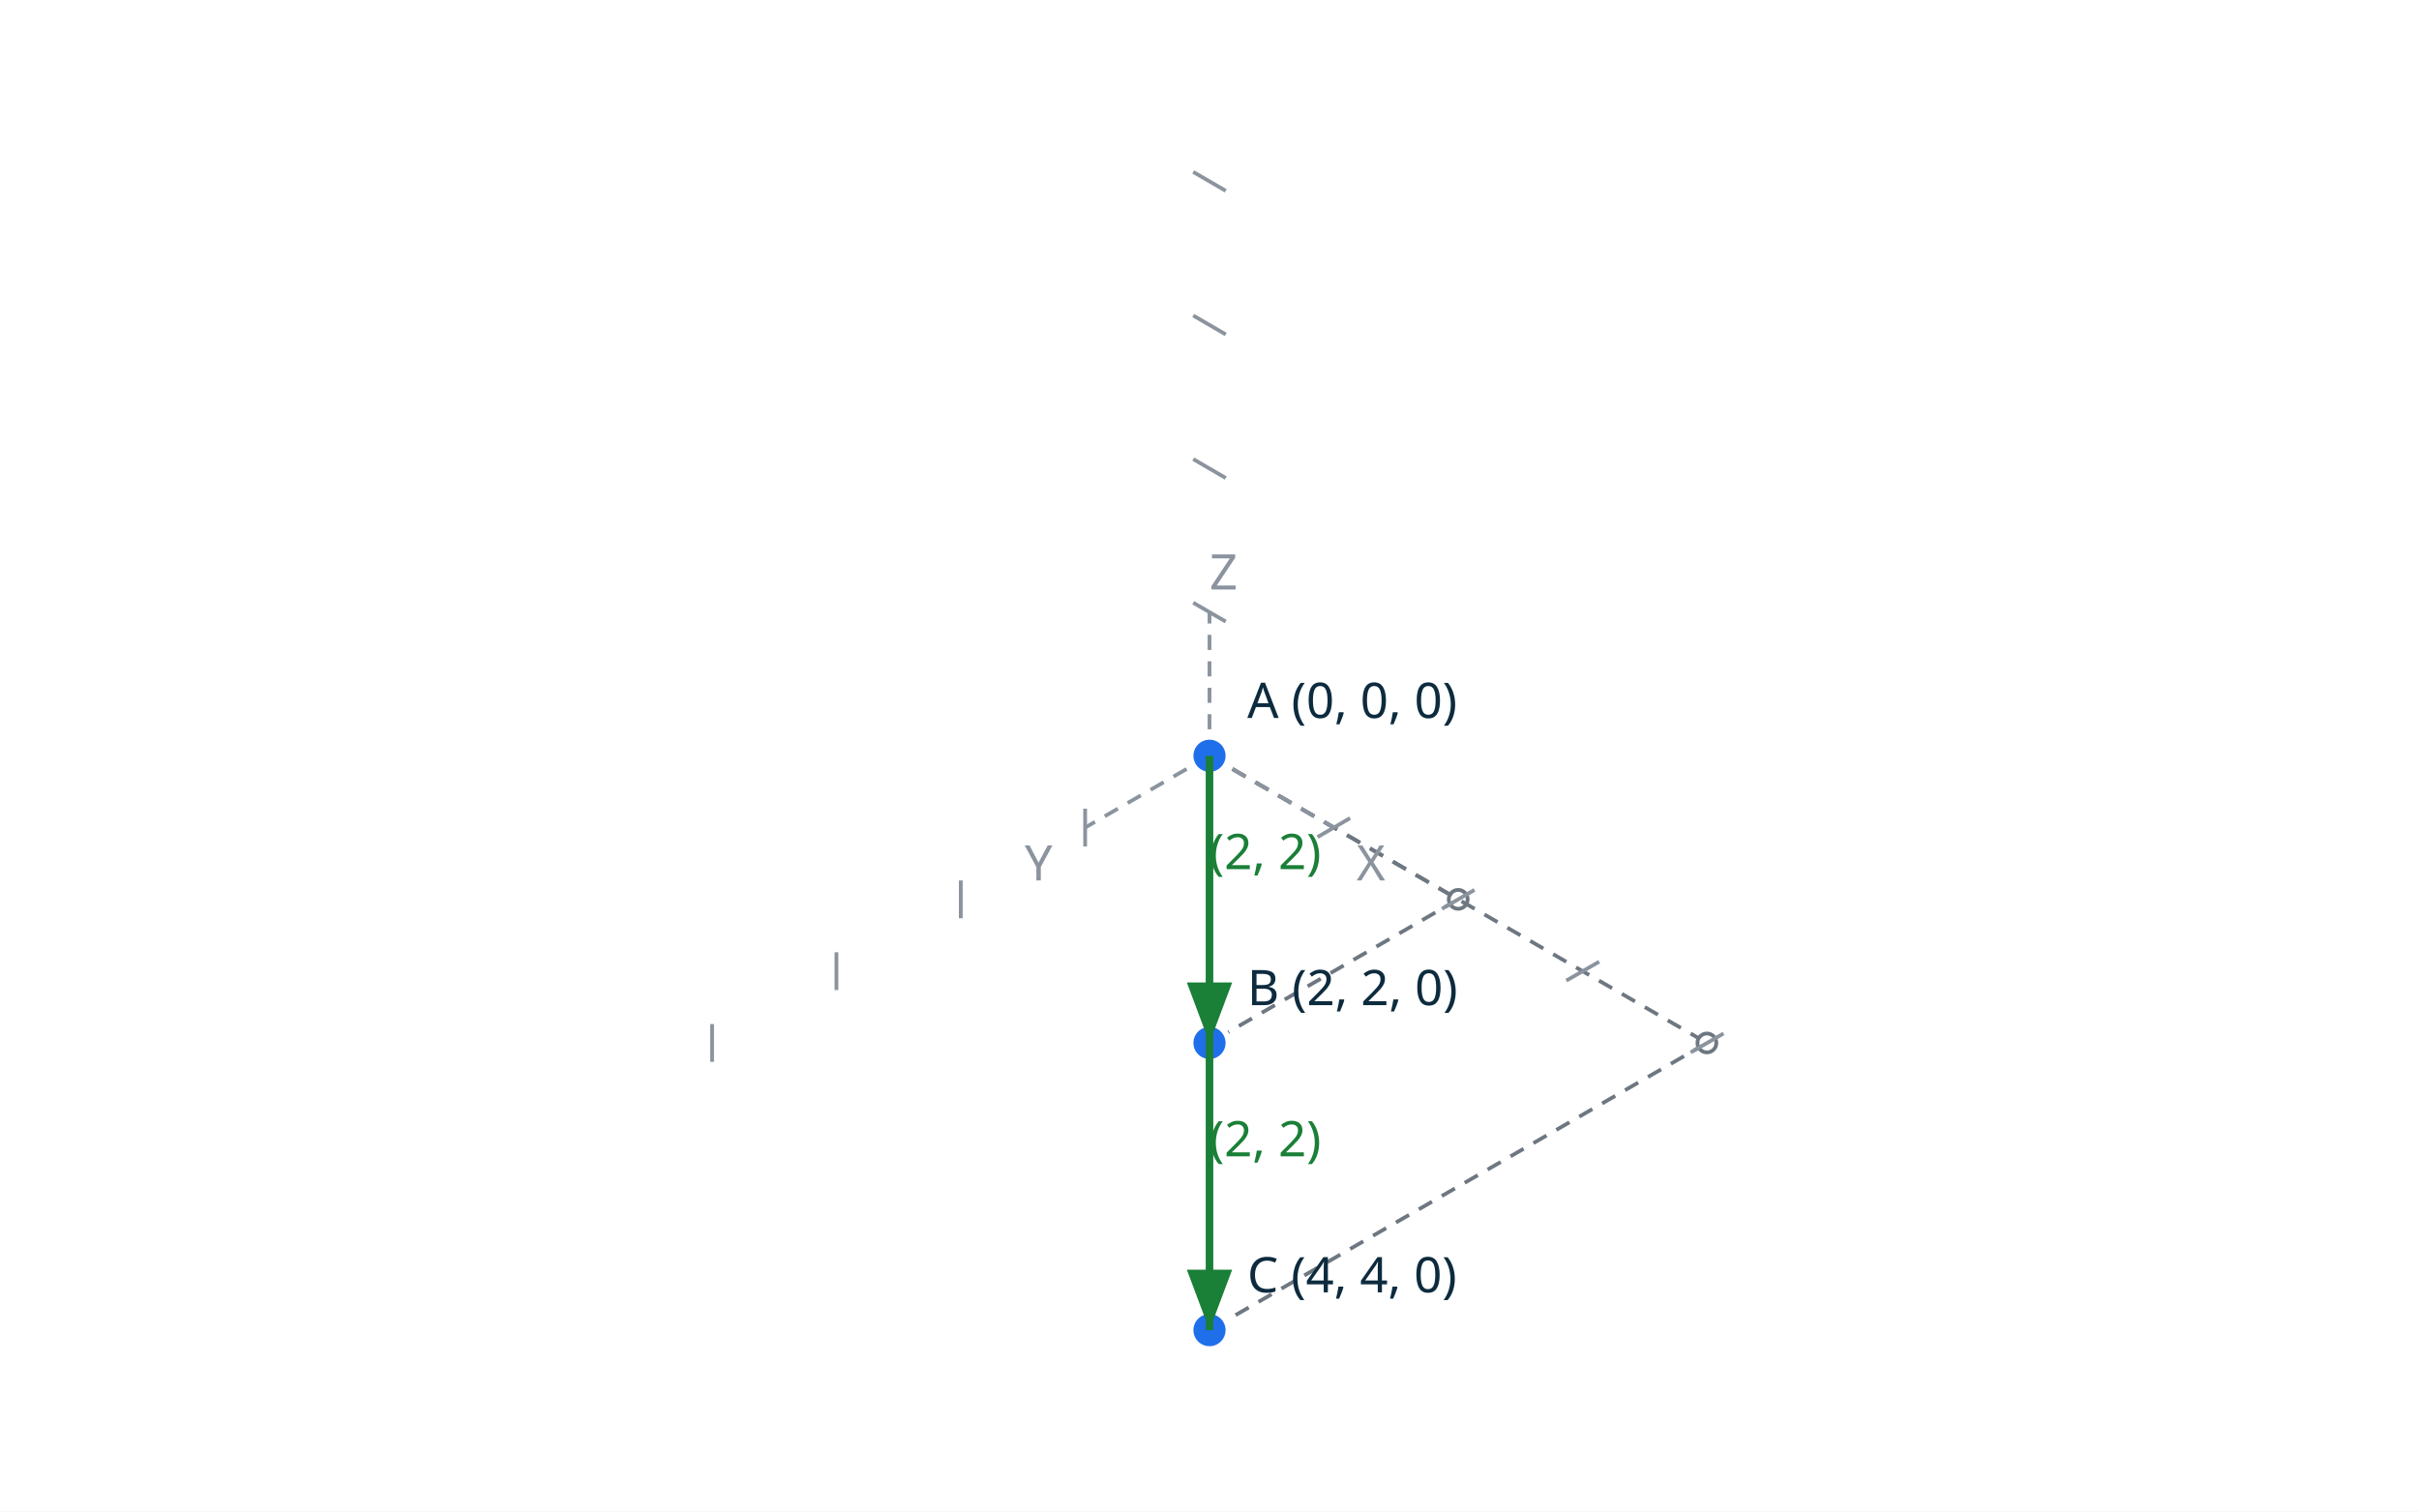
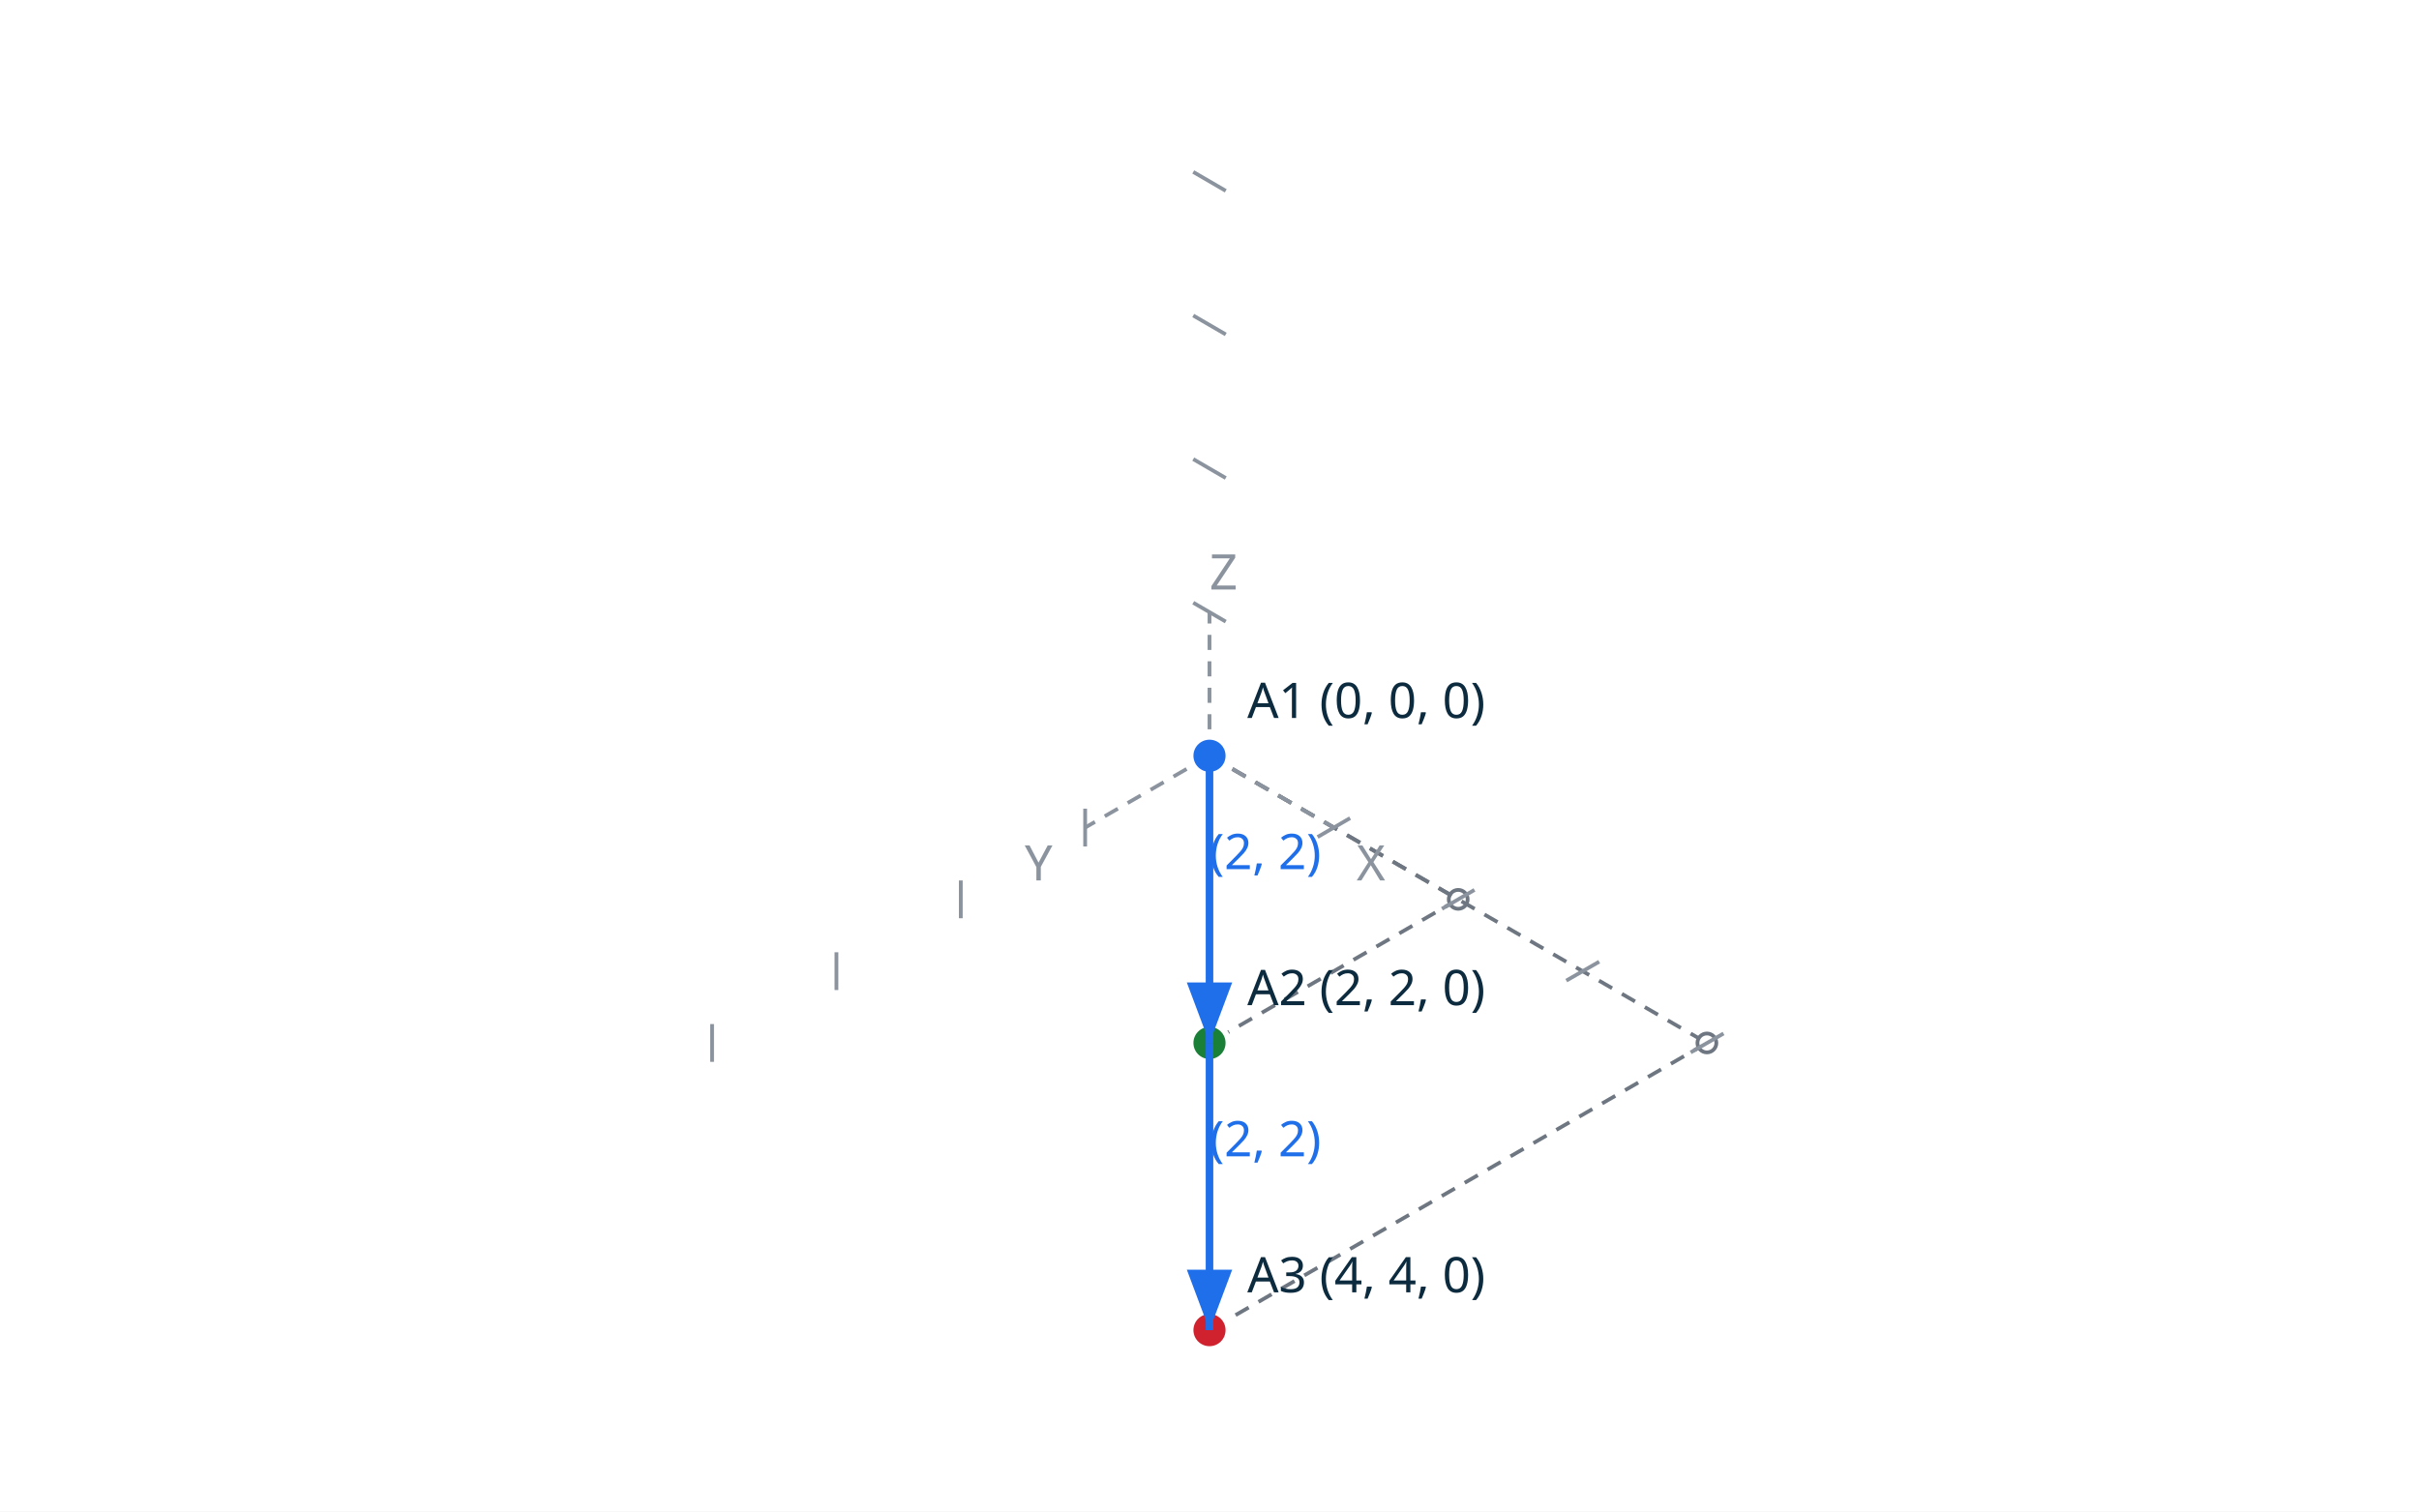
<svg xmlns="http://www.w3.org/2000/svg" viewBox="0 0 640 400" width="640" height="400">
  <rect width="640" height="400" fill="#ffffff" />
  <circle cx="320.0" cy="200.0" r="2.5" fill="#ffffff" stroke="#6e7781" stroke-width="1.0" />
  <circle cx="320.0" cy="200.0" r="2.5" fill="#ffffff" stroke="#6e7781" stroke-width="1.0" />
  <line x1="320.0" y1="200.0" x2="385.8" y2="238.0" stroke="#6e7781" stroke-width="1.0" stroke-dasharray="4 3" />
  <line x1="385.8" y1="238.0" x2="320.0" y2="276.0" stroke="#6e7781" stroke-width="1.0" stroke-dasharray="4 3" />
  <circle cx="385.8" cy="238.0" r="2.5" fill="#ffffff" stroke="#6e7781" stroke-width="1.0" />
  <circle cx="320.0" cy="276.0" r="2.5" fill="#ffffff" stroke="#6e7781" stroke-width="1.0" />
  <line x1="320.0" y1="200.0" x2="451.6" y2="276.0" stroke="#6e7781" stroke-width="1.0" stroke-dasharray="4 3" />
  <line x1="451.6" y1="276.0" x2="320.0" y2="352.0" stroke="#6e7781" stroke-width="1.0" stroke-dasharray="4 3" />
  <circle cx="451.6" cy="276.0" r="2.5" fill="#ffffff" stroke="#6e7781" stroke-width="1.0" />
  <circle cx="320.0" cy="352.0" r="2.5" fill="#ffffff" stroke="#6e7781" stroke-width="1.0" />
  <line x1="320.0" y1="200.0" x2="352.9" y2="219.0" stroke="#8b949e" stroke-width="1.0" stroke-dasharray="4 3" />
  <text x="358.9" y="233.0" fill="#8b949e" font-family="sans-serif" font-size="13">X</text>
  <line x1="320.0" y1="200.0" x2="287.1" y2="219.0" stroke="#8b949e" stroke-width="1.0" stroke-dasharray="4 3" />
  <text x="271.1" y="233.0" fill="#8b949e" font-family="sans-serif" font-size="13">Y</text>
  <line x1="320.0" y1="200.0" x2="320.0" y2="162.0" stroke="#8b949e" stroke-width="1.0" stroke-dasharray="4 3" />
  <text x="320.0" y="156.0" fill="#8b949e" font-family="sans-serif" font-size="13">Z</text>
  <circle cx="320.0" cy="200.0" r="2.5" fill="#8b949e" />
  <line x1="357.2" y1="216.5" x2="348.6" y2="221.5" stroke="#8b949e" stroke-width="1.0" />
  <line x1="390.1" y1="235.5" x2="381.5" y2="240.5" stroke="#8b949e" stroke-width="1.0" />
  <line x1="423.1" y1="254.5" x2="414.4" y2="259.5" stroke="#8b949e" stroke-width="1.0" />
  <line x1="456.0" y1="273.5" x2="447.3" y2="278.5" stroke="#8b949e" stroke-width="1.0" />
  <line x1="287.1" y1="224.0" x2="287.1" y2="214.0" stroke="#8b949e" stroke-width="1.0" />
  <line x1="254.2" y1="243.0" x2="254.2" y2="233.0" stroke="#8b949e" stroke-width="1.0" />
  <line x1="221.3" y1="262.0" x2="221.3" y2="252.0" stroke="#8b949e" stroke-width="1.0" />
  <line x1="188.4" y1="281.0" x2="188.4" y2="271.0" stroke="#8b949e" stroke-width="1.0" />
  <line x1="315.7" y1="159.5" x2="324.3" y2="164.5" stroke="#8b949e" stroke-width="1.0" />
  <line x1="315.7" y1="121.5" x2="324.3" y2="126.5" stroke="#8b949e" stroke-width="1.0" />
  <line x1="315.7" y1="83.5" x2="324.3" y2="88.5" stroke="#8b949e" stroke-width="1.0" />
  <line x1="315.7" y1="45.5" x2="324.3" y2="50.5" stroke="#8b949e" stroke-width="1.0" />
  <circle cx="320.0" cy="200.0" r="5.0" fill="#1f6feb" stroke="#ffffff" stroke-width="1.5" />
-   <text x="330.0" y="190.0" fill="#0d2b3e" font-family="sans-serif" font-size="13">A (0, 0, 0)</text>
-   <circle cx="320.0" cy="276.0" r="5.0" fill="#1f6feb" stroke="#ffffff" stroke-width="1.5" />
-   <text x="330.0" y="266.0" fill="#0d2b3e" font-family="sans-serif" font-size="13">B (2, 2, 0)</text>
-   <circle cx="320.0" cy="352.0" r="5.0" fill="#1f6feb" stroke="#ffffff" stroke-width="1.5" />
-   <text x="330.0" y="342.0" fill="#0d2b3e" font-family="sans-serif" font-size="13">C (4, 4, 0)</text>
+   <text x="330.0" y="190.0" fill="#0d2b3e" font-family="sans-serif" font-size="13">A1 (0, 0, 0)</text>
+   <circle cx="320.0" cy="276.0" r="5.0" fill="#1a7f37" stroke="#ffffff" stroke-width="1.5" />
+   <text x="330.0" y="266.0" fill="#0d2b3e" font-family="sans-serif" font-size="13">A2 (2, 2, 0)</text>
+   <circle cx="320.0" cy="352.0" r="5.0" fill="#cf222e" stroke="#ffffff" stroke-width="1.5" />
+   <text x="330.0" y="342.0" fill="#0d2b3e" font-family="sans-serif" font-size="13">A3 (4, 4, 0)</text>
  <defs>
    <marker id="arrow" markerWidth="10" markerHeight="10" refX="8" refY="3" orient="auto">
      <path d="M0,0 L8,3 L0,6 z" fill="#1a7f37" />
    </marker>
+     <marker id="arrow1" markerWidth="10" markerHeight="10" refX="8" refY="3" orient="auto">
+       <path d="M0,0 L8,3 L0,6 z" fill="#1f6feb" />
+     </marker>
  </defs>
-   <line x1="320.0" y1="200.0" x2="320.0" y2="276.0" stroke="#1a7f37" stroke-width="2.0" marker-end="url(#arrow)" />
-   <text x="320.0" y="230.0" fill="#1a7f37" font-family="sans-serif" font-size="13">(2, 2)</text>
-   <line x1="320.0" y1="276.0" x2="320.0" y2="352.0" stroke="#1a7f37" stroke-width="2.0" marker-end="url(#arrow)" />
-   <text x="320.0" y="306.0" fill="#1a7f37" font-family="sans-serif" font-size="13">(2, 2)</text>
+   <line x1="320.0" y1="200.0" x2="320.0" y2="276.0" stroke="#1f6feb" stroke-width="2.0" marker-end="url(#arrow1)" />
+   <text x="320.0" y="230.0" fill="#1f6feb" font-family="sans-serif" font-size="13">(2, 2)</text>
+   <line x1="320.0" y1="276.0" x2="320.0" y2="352.0" stroke="#1f6feb" stroke-width="2.0" marker-end="url(#arrow1)" />
+   <text x="320.0" y="306.0" fill="#1f6feb" font-family="sans-serif" font-size="13">(2, 2)</text>
</svg>
